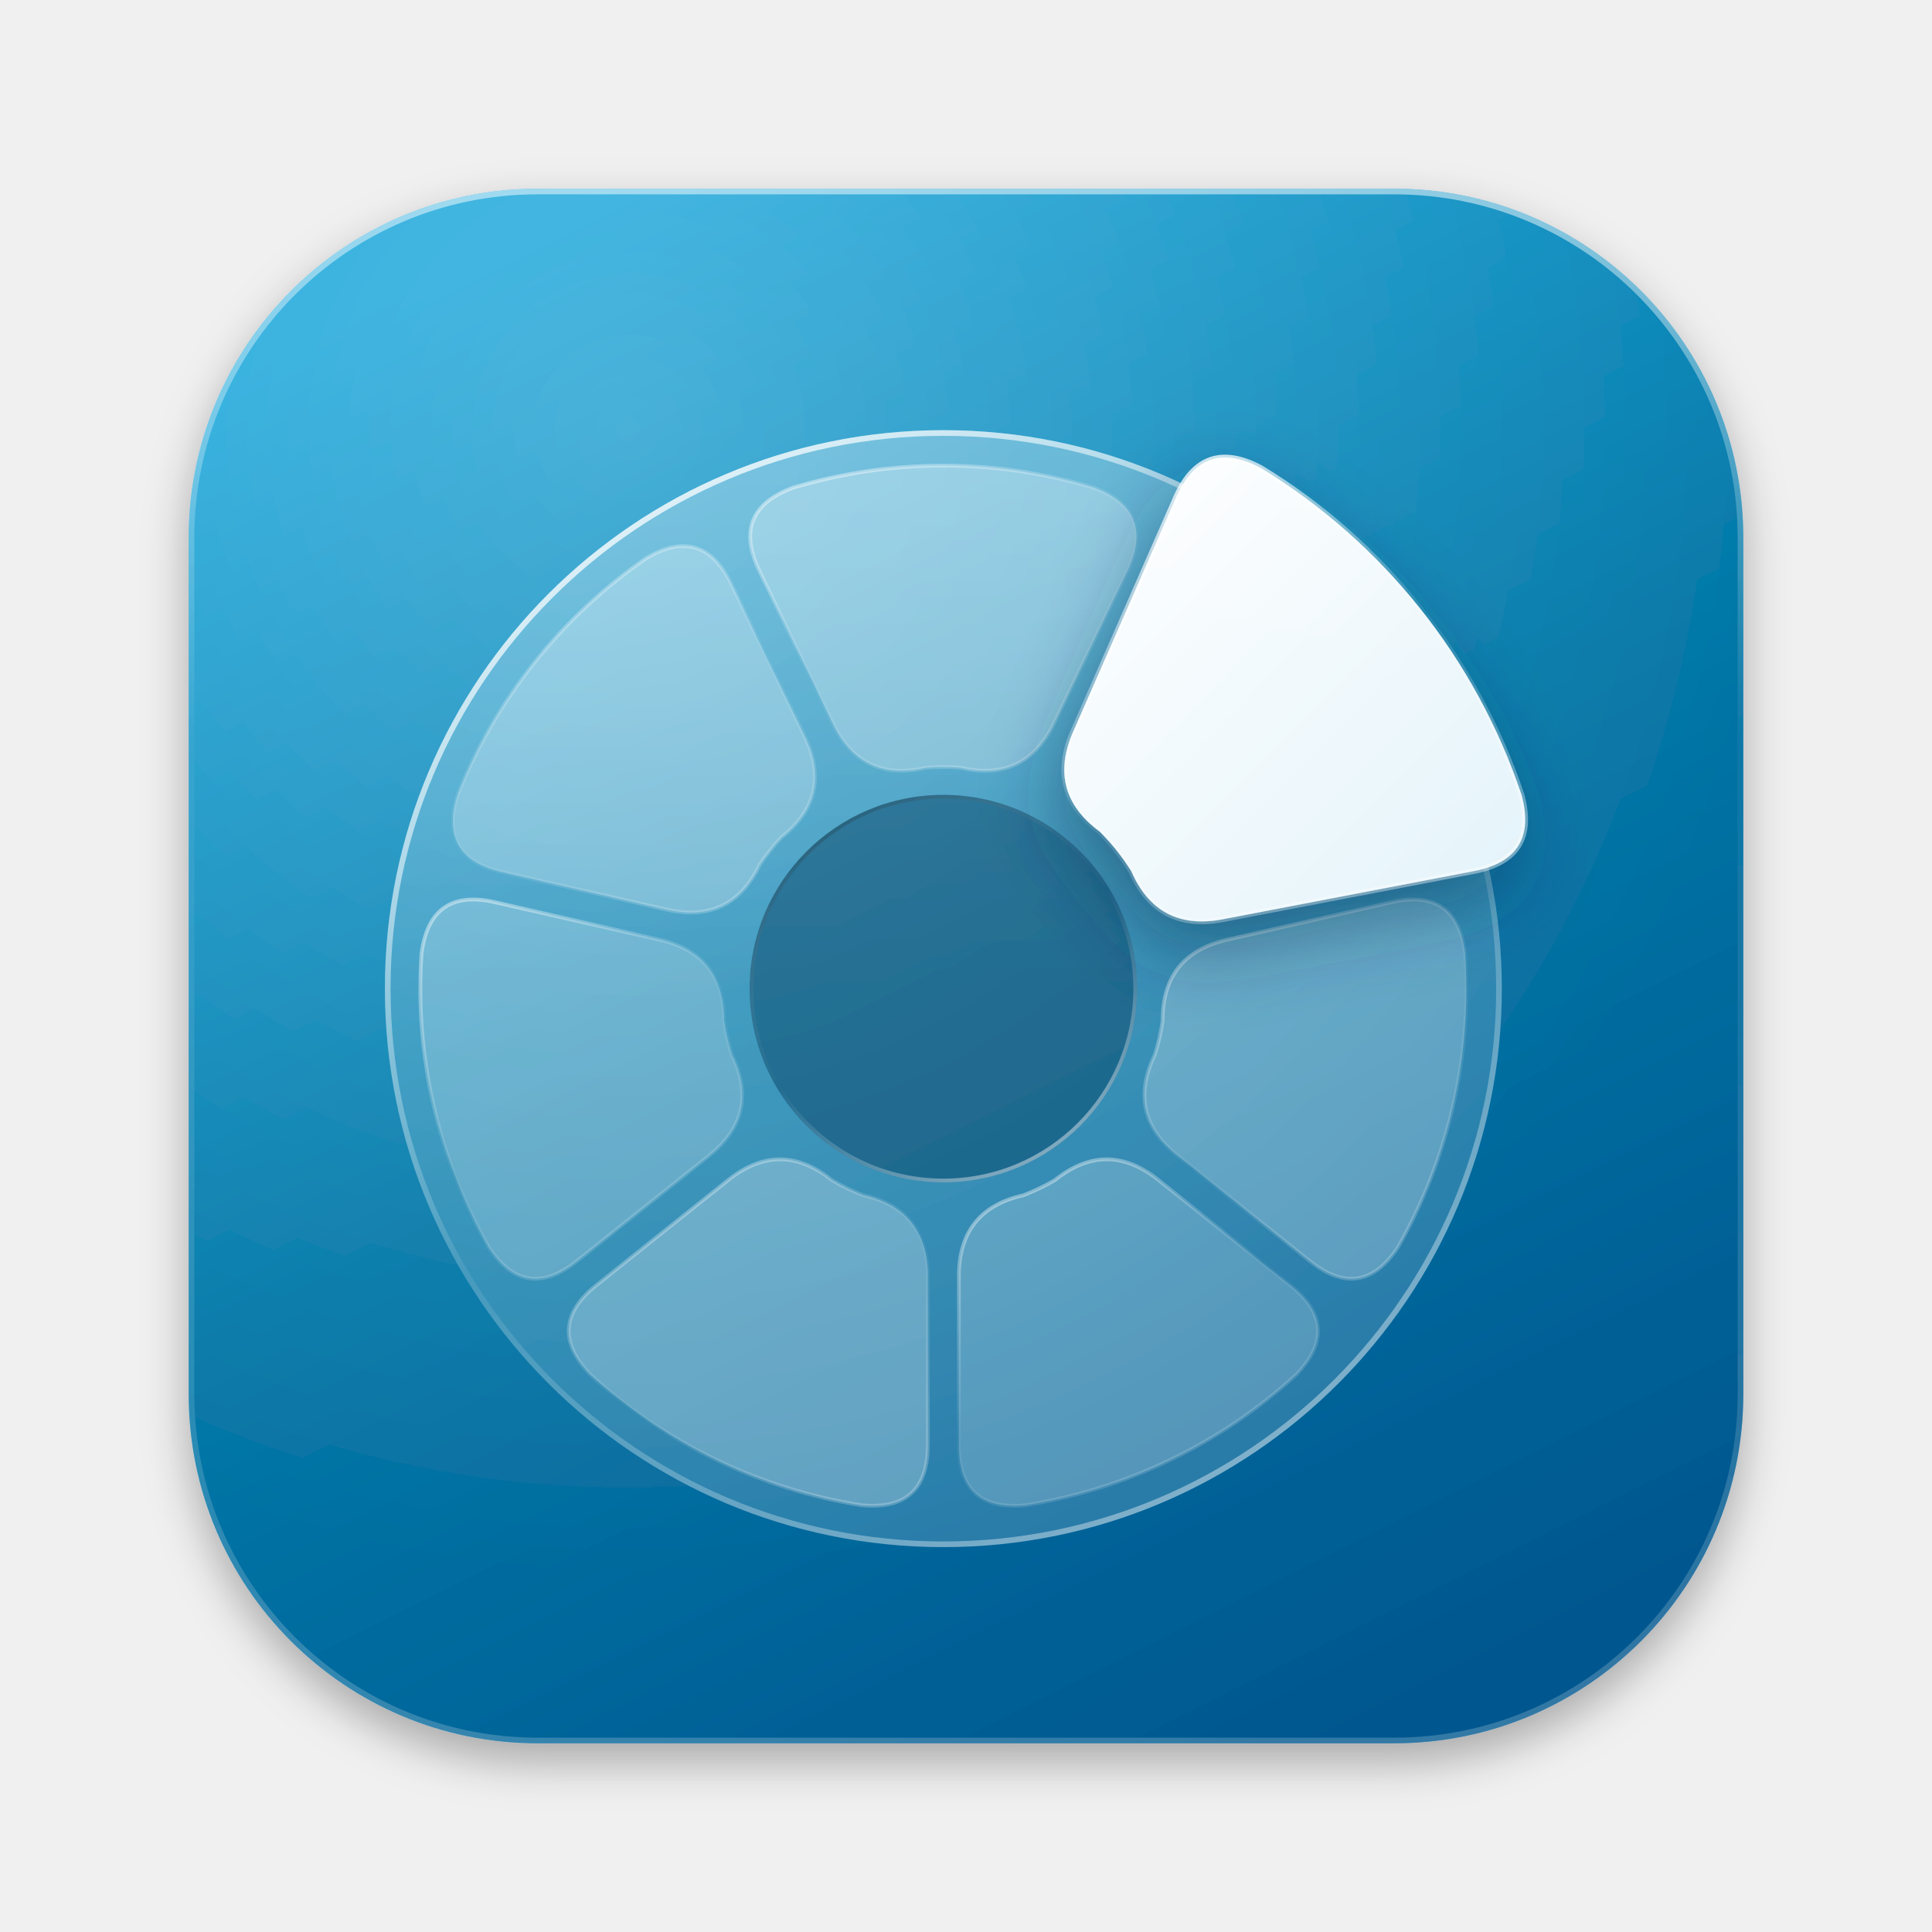
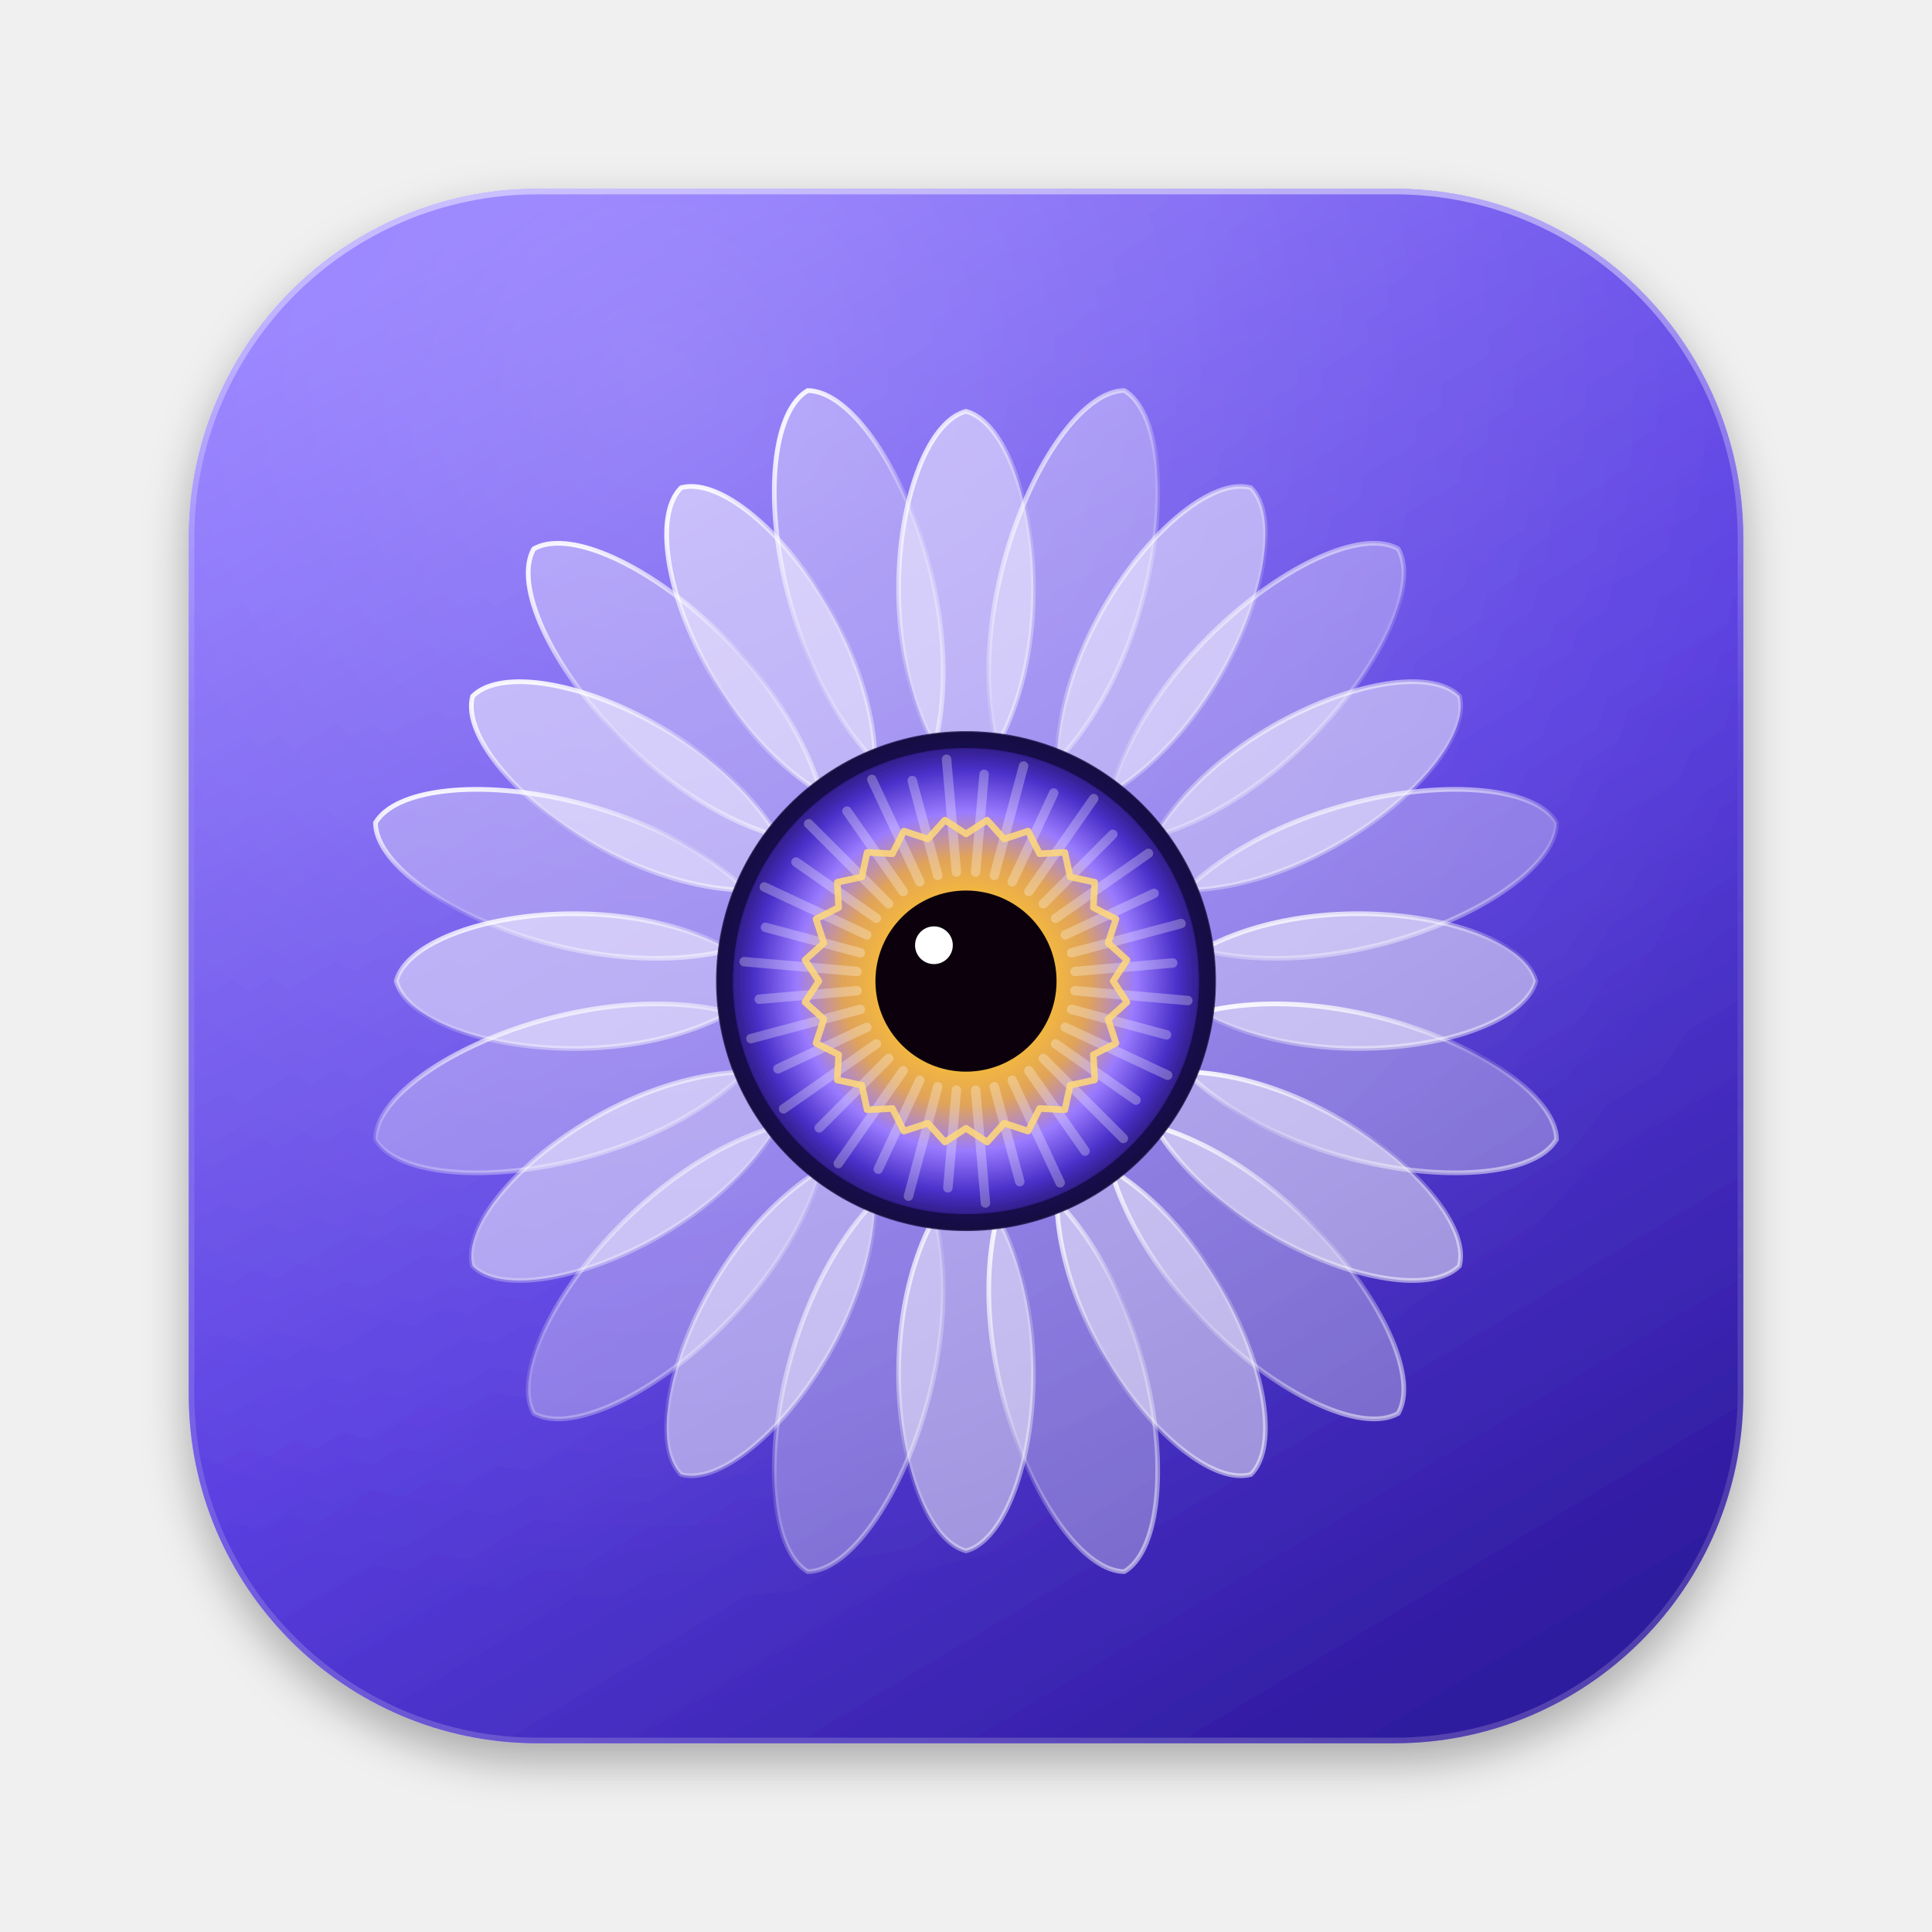
<svg xmlns="http://www.w3.org/2000/svg" viewBox="0 0 1024 1024" width="1024" height="1024">
  <defs>
    <clipPath id="tile">
      <rect x="100" y="100" width="824" height="824" rx="185" />
    </clipPath>
-     <linearGradient id="bg" x1="0.25" y1="0" x2="0.75" y2="1">
-       <stop offset="0" stop-color="#1AA6DA" />
-       <stop offset="0.5" stop-color="#0378A8" />
-       <stop offset="1" stop-color="#00578F" />
+     <linearGradient id="bg" x1="0.2" y1="0" x2="0.8" y2="1">
+       <stop offset="0" stop-color="#8C74FF" />
+       <stop offset="0.55" stop-color="#5A3FE0" />
+       <stop offset="1" stop-color="#2E1A9E" />
    </linearGradient>
-     <radialGradient id="glow" cx="0.28" cy="0.15" r="0.75">
-       <stop offset="0" stop-color="#FFFFFF" stop-opacity="0.22" />
+     <radialGradient id="glow" cx="0.3" cy="0.12" r="0.8">
+       <stop offset="0" stop-color="#FFFFFF" stop-opacity="0.2" />
      <stop offset="1" stop-color="#FFFFFF" stop-opacity="0" />
    </radialGradient>
-     <linearGradient id="discSheen" x1="0" y1="0" x2="0" y2="1">
-       <stop offset="0" stop-color="#FFFFFF" stop-opacity="0.16" />
-       <stop offset="0.5" stop-color="#FFFFFF" stop-opacity="0" />
-     </linearGradient>
    <linearGradient id="rim" x1="0.2" y1="0" x2="0.8" y2="1">
-       <stop offset="0" stop-color="#FFFFFF" stop-opacity="0.85" />
-       <stop offset="0.5" stop-color="#FFFFFF" stop-opacity="0.08" />
-       <stop offset="1" stop-color="#FFFFFF" stop-opacity="0.45" />
-     </linearGradient>
-     <linearGradient id="rimInv" x1="0.8" y1="1" x2="0.2" y2="0">
-       <stop offset="0" stop-color="#FFFFFF" stop-opacity="0.5" />
-       <stop offset="0.5" stop-color="#FFFFFF" stop-opacity="0" />
-       <stop offset="1" stop-color="#000000" stop-opacity="0.25" />
-     </linearGradient>
-     <linearGradient id="litGrad" x1="0" y1="0" x2="1" y2="1">
-       <stop offset="0" stop-color="#FFFFFF" />
-       <stop offset="1" stop-color="#E3F3FA" />
+       <stop offset="0" stop-color="#FFFFFF" stop-opacity="0.9" />
+       <stop offset="0.5" stop-color="#FFFFFF" stop-opacity="0.12" />
+       <stop offset="1" stop-color="#FFFFFF" stop-opacity="0.5" />
    </linearGradient>
    <linearGradient id="edge" x1="0" y1="0" x2="0" y2="1">
-       <stop offset="0" stop-color="#FFFFFF" stop-opacity="0.5" />
+       <stop offset="0" stop-color="#FFFFFF" stop-opacity="0.45" />
      <stop offset="0.35" stop-color="#FFFFFF" stop-opacity="0.04" />
-       <stop offset="1" stop-color="#FFFFFF" stop-opacity="0.2" />
+       <stop offset="1" stop-color="#FFFFFF" stop-opacity="0.18" />
    </linearGradient>
-     <filter id="lift" x="-40%" y="-40%" width="180%" height="180%">
-       <feDropShadow dx="-4" dy="16" stdDeviation="20" flood-color="#00304F" flood-opacity="0.45" />
-     </filter>
    <filter id="tileShadow" x="-20%" y="-20%" width="140%" height="140%">
      <feDropShadow dx="0" dy="10" stdDeviation="12" flood-color="#000" flood-opacity="0.3" />
    </filter>
+     <radialGradient id="irisFill" gradientUnits="userSpaceOnUse" cx="512" cy="520" r="132">
+       <stop offset="0.36" stop-color="#F2B640" />
+       <stop offset="0.5" stop-color="#E0A35A" />
+       <stop offset="0.68" stop-color="#9A7BFF" />
+       <stop offset="0.85" stop-color="#4A30C9" />
+       <stop offset="1" stop-color="#21115E" />
+     </radialGradient>
  </defs>
  <g filter="url(#tileShadow)">
    <g clip-path="url(#tile)">
      <rect x="100" y="100" width="824" height="824" fill="url(#bg)" />
      <rect x="100" y="100" width="824" height="824" fill="url(#glow)" />
-       <circle cx="500" cy="524" r="296" fill="#FFFFFF" fill-opacity="0.16" />
-       <circle cx="500" cy="524" r="296" fill="url(#discSheen)" />
-       <circle cx="500" cy="524" r="294.5" fill="none" stroke="url(#rim)" stroke-width="3" />
-       <path d="M441.28,383.12 L402.47,302.54 Q387.19,270.79 420.20,258.53 A277.21,277.21 0 0 1 579.80,258.53 Q612.81,270.79 597.53,302.54 L558.72,383.12 Q543.43,414.86 509.24,406.90 A117.46,117.46 0 0 0 490.76,406.90 Q456.57,414.86 441.28,383.12Z" fill="#FFFFFF" fill-opacity="0.3" />
-       <path d="M441.28,383.12 L402.47,302.54 Q387.19,270.79 420.20,258.53 A277.21,277.21 0 0 1 579.80,258.53 Q612.81,270.79 597.53,302.54 L558.72,383.12 Q543.43,414.86 509.24,406.90 A117.46,117.46 0 0 0 490.76,406.90 Q456.57,414.86 441.28,383.12Z" fill="none" stroke="url(#rim)" stroke-opacity="0.5" stroke-width="2" />
-       <path d="M650.42,498.10 L737.61,478.20 Q771.97,470.36 776.57,505.27 A277.21,277.21 0 0 1 741.06,660.87 Q721.76,690.33 694.21,668.36 L624.29,612.60 Q596.74,590.63 612.10,559.06 A117.46,117.46 0 0 0 616.22,541.05 Q616.06,505.94 650.42,498.10Z" fill="#FFFFFF" fill-opacity="0.24" />
-       <path d="M650.42,498.10 L737.61,478.20 Q771.97,470.36 776.57,505.27 A277.21,277.21 0 0 1 741.06,660.87 Q721.76,690.33 694.21,668.36 L624.29,612.60 Q596.74,590.63 612.10,559.06 A117.46,117.46 0 0 0 616.22,541.05 Q616.06,505.94 650.42,498.10Z" fill="none" stroke="url(#rim)" stroke-opacity="0.5" stroke-width="2" />
-       <path d="M614.03,625.45 L683.96,681.22 Q711.51,703.19 687.08,728.56 A277.21,277.21 0 0 1 543.28,797.81 Q508.22,801.08 508.22,765.85 L508.22,676.41 Q508.22,641.17 542.48,633.51 A117.46,117.46 0 0 0 559.13,625.49 Q586.48,603.48 614.03,625.45Z" fill="#FFFFFF" fill-opacity="0.2" />
-       <path d="M614.03,625.45 L683.96,681.22 Q711.51,703.19 687.08,728.56 A277.21,277.21 0 0 1 543.28,797.81 Q508.22,801.08 508.22,765.85 L508.22,676.41 Q508.22,641.17 542.48,633.51 A117.46,117.46 0 0 0 559.13,625.49 Q586.48,603.48 614.03,625.45Z" fill="none" stroke="url(#rim)" stroke-opacity="0.5" stroke-width="2" />
-       <path d="M491.78,676.41 L491.78,765.85 Q491.78,801.08 456.72,797.81 A277.21,277.21 0 0 1 312.92,728.56 Q288.49,703.19 316.04,681.22 L385.97,625.45 Q413.52,603.48 440.87,625.49 A117.46,117.46 0 0 0 457.52,633.51 Q491.78,641.17 491.78,676.41Z" fill="#FFFFFF" fill-opacity="0.26" />
-       <path d="M491.78,676.41 L491.78,765.85 Q491.78,801.08 456.72,797.81 A277.21,277.21 0 0 1 312.92,728.56 Q288.49,703.19 316.04,681.22 L385.97,625.45 Q413.52,603.48 440.87,625.49 A117.46,117.46 0 0 0 457.52,633.51 Q491.78,641.17 491.78,676.41Z" fill="none" stroke="url(#rim)" stroke-opacity="0.5" stroke-width="2" />
-       <path d="M375.71,612.60 L305.79,668.36 Q278.24,690.33 258.94,660.87 A277.21,277.21 0 0 1 223.43,505.27 Q228.03,470.36 262.39,478.20 L349.58,498.10 Q383.94,505.94 383.78,541.05 A117.46,117.46 0 0 0 387.90,559.06 Q403.26,590.63 375.71,612.60Z" fill="#FFFFFF" fill-opacity="0.22" />
-       <path d="M375.71,612.60 L305.79,668.36 Q278.24,690.33 258.94,660.87 A277.21,277.21 0 0 1 223.43,505.27 Q228.03,470.36 262.39,478.20 L349.58,498.10 Q383.94,505.94 383.78,541.05 A117.46,117.46 0 0 0 387.90,559.06 Q403.26,590.63 375.71,612.60Z" fill="none" stroke="url(#rim)" stroke-opacity="0.5" stroke-width="2" />
-       <path d="M353.24,482.07 L266.05,462.17 Q231.69,454.33 242.69,420.87 A277.21,277.21 0 0 1 342.20,296.09 Q372.37,277.92 387.66,309.67 L426.46,390.25 Q441.75,422.00 414.21,443.77 A117.46,117.46 0 0 0 402.69,458.22 Q387.60,489.91 353.24,482.07Z" fill="#FFFFFF" fill-opacity="0.28" />
-       <path d="M353.24,482.07 L266.05,462.17 Q231.69,454.33 242.69,420.87 A277.21,277.21 0 0 1 342.20,296.09 Q372.37,277.92 387.66,309.67 L426.46,390.25 Q441.75,422.00 414.21,443.77 A117.46,117.46 0 0 0 402.69,458.22 Q387.60,489.91 353.24,482.07Z" fill="none" stroke="url(#rim)" stroke-opacity="0.5" stroke-width="2" />
-       <circle cx="500" cy="524" r="102.7" fill="#003A5E" fill-opacity="0.45" />
-       <circle cx="500" cy="524" r="101.7" fill="none" stroke="url(#rimInv)" stroke-width="2" />
-       <g filter="url(#lift)">
-         <path d="M568.82,387.77 L623.30,263.75 Q637.47,231.49 668.48,248.18 A323.21,323.21 0 0 1 806.39,421.12 Q815.77,455.07 781.16,461.70 L648.13,487.22 Q613.53,493.85 599.55,461.65 A117.46,117.46 0 0 0 582.94,440.82 Q554.65,420.03 568.82,387.77Z" fill="url(#litGrad)" />
+       <path d="M538.4,421.5 C614.4,372.9 631.3,228.0 595.9,207.0 C554.7,207.5 496.9,341.4 538.4,421.5Z" fill="#FFFFFF" fill-opacity="0.32" />
+       <path d="M538.4,421.5 C614.4,372.9 631.3,228.0 595.9,207.0 C554.7,207.5 496.9,341.4 538.4,421.5Z" fill="none" stroke="url(#rim)" stroke-width="2.5" />
+       <path d="M584.1,447.9 C674.2,443.8 761.3,326.8 741.1,290.9 C705.2,270.7 588.2,357.8 584.1,447.9Z" fill="#FFFFFF" fill-opacity="0.32" />
+       <path d="M584.1,447.9 C674.2,443.8 761.3,326.8 741.1,290.9 C705.2,270.7 588.2,357.8 584.1,447.9Z" fill="none" stroke="url(#rim)" stroke-width="2.5" />
+       <path d="M610.5,493.6 C690.6,535.1 824.5,477.3 825.0,436.1 C804.0,400.7 659.1,417.6 610.5,493.6Z" fill="#FFFFFF" fill-opacity="0.32" />
+       <path d="M610.5,493.6 C690.6,535.1 824.5,477.3 825.0,436.1 C804.0,400.7 659.1,417.6 610.5,493.6Z" fill="none" stroke="url(#rim)" stroke-width="2.5" />
+       <path d="M610.5,546.4 C659.1,622.4 804.0,639.3 825.0,603.9 C824.5,562.7 690.6,504.9 610.5,546.4Z" fill="#FFFFFF" fill-opacity="0.32" />
+       <path d="M610.5,546.4 C659.1,622.4 804.0,639.3 825.0,603.9 C824.5,562.7 690.6,504.9 610.5,546.4Z" fill="none" stroke="url(#rim)" stroke-width="2.5" />
+       <path d="M584.1,592.1 C588.2,682.2 705.2,769.3 741.1,749.1 C761.3,713.2 674.2,596.2 584.1,592.1Z" fill="#FFFFFF" fill-opacity="0.32" />
+       <path d="M584.1,592.1 C588.2,682.2 705.2,769.3 741.1,749.1 C761.3,713.2 674.2,596.2 584.1,592.1Z" fill="none" stroke="url(#rim)" stroke-width="2.5" />
+       <path d="M538.4,618.5 C496.9,698.6 554.7,832.5 595.9,833.0 C631.3,812.0 614.4,667.1 538.4,618.5Z" fill="#FFFFFF" fill-opacity="0.32" />
+       <path d="M538.4,618.5 C496.9,698.6 554.7,832.5 595.9,833.0 C631.3,812.0 614.4,667.1 538.4,618.5Z" fill="none" stroke="url(#rim)" stroke-width="2.5" />
+       <path d="M485.6,618.5 C409.6,667.1 392.7,812.0 428.1,833.0 C469.3,832.5 527.1,698.6 485.6,618.5Z" fill="#FFFFFF" fill-opacity="0.32" />
+       <path d="M485.6,618.5 C409.6,667.1 392.7,812.0 428.1,833.0 C469.3,832.5 527.1,698.6 485.6,618.5Z" fill="none" stroke="url(#rim)" stroke-width="2.5" />
+       <path d="M439.9,592.1 C349.8,596.2 262.7,713.2 282.9,749.1 C318.8,769.3 435.8,682.2 439.9,592.1Z" fill="#FFFFFF" fill-opacity="0.32" />
+       <path d="M439.9,592.1 C349.8,596.2 262.7,713.2 282.9,749.1 C318.8,769.3 435.8,682.2 439.9,592.1Z" fill="none" stroke="url(#rim)" stroke-width="2.5" />
+       <path d="M413.5,546.4 C333.4,504.9 199.5,562.7 199.0,603.9 C220.0,639.3 364.9,622.4 413.5,546.4Z" fill="#FFFFFF" fill-opacity="0.32" />
+       <path d="M413.5,546.4 C333.4,504.9 199.5,562.7 199.0,603.9 C220.0,639.3 364.9,622.4 413.5,546.4Z" fill="none" stroke="url(#rim)" stroke-width="2.5" />
+       <path d="M413.5,493.6 C364.9,417.6 220.0,400.7 199.0,436.1 C199.5,477.3 333.4,535.1 413.5,493.6Z" fill="#FFFFFF" fill-opacity="0.32" />
+       <path d="M413.5,493.6 C364.9,417.6 220.0,400.7 199.0,436.1 C199.5,477.3 333.4,535.1 413.5,493.6Z" fill="none" stroke="url(#rim)" stroke-width="2.5" />
+       <path d="M439.9,447.9 C435.8,357.8 318.8,270.7 282.9,290.9 C262.7,326.8 349.8,443.8 439.9,447.9Z" fill="#FFFFFF" fill-opacity="0.32" />
+       <path d="M439.9,447.9 C435.8,357.8 318.8,270.7 282.9,290.9 C262.7,326.8 349.8,443.8 439.9,447.9Z" fill="none" stroke="url(#rim)" stroke-width="2.5" />
+       <path d="M485.6,421.5 C527.1,341.4 469.3,207.5 428.1,207.0 C392.7,228.0 409.6,372.9 485.6,421.5Z" fill="#FFFFFF" fill-opacity="0.32" />
+       <path d="M485.6,421.5 C527.1,341.4 469.3,207.5 428.1,207.0 C392.7,228.0 409.6,372.9 485.6,421.5Z" fill="none" stroke="url(#rim)" stroke-width="2.5" />
+       <path d="M512.0,418.0 C569.0,358.0 549.2,228.0 512.0,218.0 C474.8,228.0 455.0,358.0 512.0,418.0Z" fill="#FFFFFF" fill-opacity="0.5" />
+       <path d="M512.0,418.0 C569.0,358.0 549.2,228.0 512.0,218.0 C474.8,228.0 455.0,358.0 512.0,418.0Z" fill="none" stroke="url(#rim)" stroke-width="2.5" />
+       <path d="M563.0,431.7 C642.4,408.2 690.2,285.7 663.0,258.5 C625.8,248.5 543.6,351.2 563.0,431.7Z" fill="#FFFFFF" fill-opacity="0.5" />
+       <path d="M563.0,431.7 C642.4,408.2 690.2,285.7 663.0,258.5 C625.8,248.5 543.6,351.2 563.0,431.7Z" fill="none" stroke="url(#rim)" stroke-width="2.5" />
+       <path d="M600.3,469.0 C680.8,488.4 783.5,406.2 773.5,369.0 C746.3,341.8 623.8,389.6 600.3,469.0Z" fill="#FFFFFF" fill-opacity="0.5" />
+       <path d="M600.3,469.0 C680.8,488.4 783.5,406.2 773.5,369.0 C746.3,341.8 623.8,389.6 600.3,469.0Z" fill="none" stroke="url(#rim)" stroke-width="2.5" />
+       <path d="M614.0,520.0 C674.0,577.0 804.0,557.2 814.0,520.0 C804.0,482.8 674.0,463.0 614.0,520.0Z" fill="#FFFFFF" fill-opacity="0.5" />
+       <path d="M614.0,520.0 C674.0,577.0 804.0,557.2 814.0,520.0 C804.0,482.8 674.0,463.0 614.0,520.0Z" fill="none" stroke="url(#rim)" stroke-width="2.5" />
+       <path d="M600.3,571.0 C623.8,650.4 746.3,698.2 773.5,671.0 C783.5,633.8 680.8,551.6 600.3,571.0Z" fill="#FFFFFF" fill-opacity="0.5" />
+       <path d="M600.3,571.0 C623.8,650.4 746.3,698.2 773.5,671.0 C783.5,633.8 680.8,551.6 600.3,571.0Z" fill="none" stroke="url(#rim)" stroke-width="2.5" />
+       <path d="M563.0,608.3 C543.6,688.8 625.8,791.5 663.0,781.5 C690.2,754.3 642.4,631.8 563.0,608.3Z" fill="#FFFFFF" fill-opacity="0.5" />
+       <path d="M563.0,608.3 C543.6,688.8 625.8,791.5 663.0,781.5 C690.2,754.3 642.4,631.8 563.0,608.3Z" fill="none" stroke="url(#rim)" stroke-width="2.5" />
+       <path d="M512.0,622.0 C455.0,682.0 474.8,812.0 512.0,822.0 C549.2,812.0 569.0,682.0 512.0,622.0Z" fill="#FFFFFF" fill-opacity="0.5" />
+       <path d="M512.0,622.0 C455.0,682.0 474.8,812.0 512.0,822.0 C549.2,812.0 569.0,682.0 512.0,622.0Z" fill="none" stroke="url(#rim)" stroke-width="2.5" />
+       <path d="M461.0,608.3 C381.6,631.8 333.8,754.3 361.0,781.5 C398.2,791.5 480.4,688.8 461.0,608.3Z" fill="#FFFFFF" fill-opacity="0.5" />
+       <path d="M461.0,608.3 C381.6,631.8 333.8,754.3 361.0,781.5 C398.2,791.5 480.4,688.8 461.0,608.3Z" fill="none" stroke="url(#rim)" stroke-width="2.5" />
+       <path d="M423.7,571.0 C343.2,551.6 240.5,633.8 250.5,671.0 C277.7,698.2 400.2,650.4 423.7,571.0Z" fill="#FFFFFF" fill-opacity="0.5" />
+       <path d="M423.7,571.0 C343.2,551.6 240.5,633.8 250.5,671.0 C277.7,698.2 400.2,650.4 423.7,571.0Z" fill="none" stroke="url(#rim)" stroke-width="2.5" />
+       <path d="M410.0,520.0 C350.0,463.0 220.0,482.8 210.0,520.0 C220.0,557.2 350.0,577.0 410.0,520.0Z" fill="#FFFFFF" fill-opacity="0.5" />
+       <path d="M410.0,520.0 C350.0,463.0 220.0,482.8 210.0,520.0 C220.0,557.2 350.0,577.0 410.0,520.0Z" fill="none" stroke="url(#rim)" stroke-width="2.5" />
+       <path d="M423.7,469.0 C400.2,389.6 277.7,341.8 250.5,369.0 C240.5,406.2 343.2,488.4 423.7,469.0Z" fill="#FFFFFF" fill-opacity="0.5" />
+       <path d="M423.7,469.0 C400.2,389.6 277.7,341.8 250.5,369.0 C240.5,406.2 343.2,488.4 423.7,469.0Z" fill="none" stroke="url(#rim)" stroke-width="2.5" />
+       <path d="M461.0,431.7 C480.4,351.2 398.2,248.5 361.0,258.5 C333.8,285.7 381.6,408.2 461.0,431.7Z" fill="#FFFFFF" fill-opacity="0.5" />
+       <path d="M461.0,431.7 C480.4,351.2 398.2,248.5 361.0,258.5 C333.8,285.7 381.6,408.2 461.0,431.7Z" fill="none" stroke="url(#rim)" stroke-width="2.5" />
+       <circle cx="512" cy="520" r="132" fill="url(#irisFill)" />
+       <g stroke="#FFFFFF" stroke-opacity="0.28" stroke-width="5" stroke-linecap="round">
+         <line x1="569.8" y1="525.1" x2="629.6" y2="530.3" />
+         <line x1="568.0" y1="535.0" x2="618.3" y2="548.5" />
+         <line x1="564.6" y1="544.5" x2="618.9" y2="569.9" />
+         <line x1="559.5" y1="553.3" x2="602.1" y2="583.1" />
+         <line x1="553.0" y1="561.0" x2="595.4" y2="603.4" />
+         <line x1="545.3" y1="567.5" x2="575.1" y2="610.1" />
+         <line x1="536.5" y1="572.6" x2="561.9" y2="626.9" />
+         <line x1="527.0" y1="576.0" x2="540.5" y2="626.3" />
+         <line x1="517.1" y1="577.8" x2="522.3" y2="637.6" />
+         <line x1="506.9" y1="577.8" x2="502.4" y2="629.6" />
+         <line x1="497.0" y1="576.0" x2="481.5" y2="634.0" />
+         <line x1="487.5" y1="572.6" x2="465.5" y2="619.7" />
+         <line x1="478.7" y1="567.5" x2="444.3" y2="616.7" />
+         <line x1="471.0" y1="561.0" x2="434.2" y2="597.8" />
+         <line x1="464.5" y1="553.3" x2="415.3" y2="587.7" />
+         <line x1="459.4" y1="544.5" x2="412.3" y2="566.5" />
+         <line x1="456.0" y1="535.0" x2="398.0" y2="550.5" />
+         <line x1="454.2" y1="525.1" x2="402.4" y2="529.6" />
+         <line x1="454.2" y1="514.9" x2="394.4" y2="509.7" />
+         <line x1="456.0" y1="505.0" x2="405.7" y2="491.5" />
+         <line x1="459.4" y1="495.5" x2="405.1" y2="470.1" />
+         <line x1="464.5" y1="486.7" x2="421.9" y2="456.9" />
+         <line x1="471.0" y1="479.0" x2="428.6" y2="436.6" />
+         <line x1="478.7" y1="472.5" x2="448.9" y2="429.9" />
+         <line x1="487.5" y1="467.4" x2="462.1" y2="413.1" />
+         <line x1="497.0" y1="464.0" x2="483.5" y2="413.7" />
+         <line x1="506.9" y1="462.2" x2="501.7" y2="402.4" />
+         <line x1="517.1" y1="462.2" x2="521.6" y2="410.4" />
+         <line x1="527.0" y1="464.0" x2="542.5" y2="406.0" />
+         <line x1="536.5" y1="467.4" x2="558.5" y2="420.3" />
+         <line x1="545.3" y1="472.5" x2="579.7" y2="423.3" />
+         <line x1="553.0" y1="479.0" x2="589.8" y2="442.2" />
+         <line x1="559.5" y1="486.7" x2="608.7" y2="452.3" />
+         <line x1="564.6" y1="495.5" x2="611.7" y2="473.5" />
+         <line x1="568.0" y1="505.0" x2="626.0" y2="489.5" />
+         <line x1="569.8" y1="514.9" x2="621.6" y2="510.4" />
      </g>
-       <path d="M568.82,387.77 L623.30,263.75 Q637.47,231.49 668.48,248.18 A323.21,323.21 0 0 1 806.39,421.12 Q815.77,455.07 781.16,461.70 L648.13,487.22 Q613.53,493.85 599.55,461.65 A117.46,117.46 0 0 0 582.94,440.82 Q554.65,420.03 568.82,387.77Z" fill="url(#discSheen)" />
-       <path d="M568.82,387.77 L623.30,263.75 Q637.47,231.49 668.48,248.18 A323.21,323.21 0 0 1 806.39,421.12 Q815.77,455.07 781.16,461.70 L648.13,487.22 Q613.53,493.85 599.55,461.65 A117.46,117.46 0 0 0 582.94,440.82 Q554.65,420.03 568.82,387.77Z" fill="none" stroke="url(#rim)" stroke-width="3" />
+       <polygon points="590.0,520.0 597.3,531.2 587.3,540.2 591.5,552.9 579.5,559.0 580.2,572.4 567.2,575.2 564.4,588.2 551.0,587.5 544.9,599.5 532.2,595.3 523.2,605.3 512.0,598.0 500.8,605.3 491.8,595.3 479.1,599.5 473.0,587.5 459.6,588.2 456.8,575.2 443.8,572.4 444.5,559.0 432.5,552.9 436.7,540.2 426.7,531.2 434.0,520.0 426.7,508.8 436.7,499.8 432.5,487.1 444.5,481.0 443.8,467.6 456.8,464.8 459.6,451.8 473.0,452.5 479.1,440.5 491.8,444.7 500.8,434.7 512.0,442.0 523.2,434.7 532.2,444.7 544.9,440.5 551.0,452.5 564.4,451.8 567.2,464.8 580.2,467.6 579.5,481.0 591.5,487.1 587.3,499.8 597.3,508.8" fill="none" stroke="#FFD978" stroke-opacity="0.85" stroke-width="3.5" stroke-linejoin="round" />
+       <circle cx="512" cy="520" r="128" fill="none" stroke="#120838" stroke-opacity="0.75" stroke-width="9" />
+       <circle cx="512" cy="520" r="48" fill="#07040F" />
+       <circle cx="495" cy="501" r="10" fill="#FFFFFF" />
    </g>
    <rect x="101.5" y="101.5" width="821" height="821" rx="183.5" fill="none" stroke="url(#edge)" stroke-width="3" />
  </g>
</svg>
